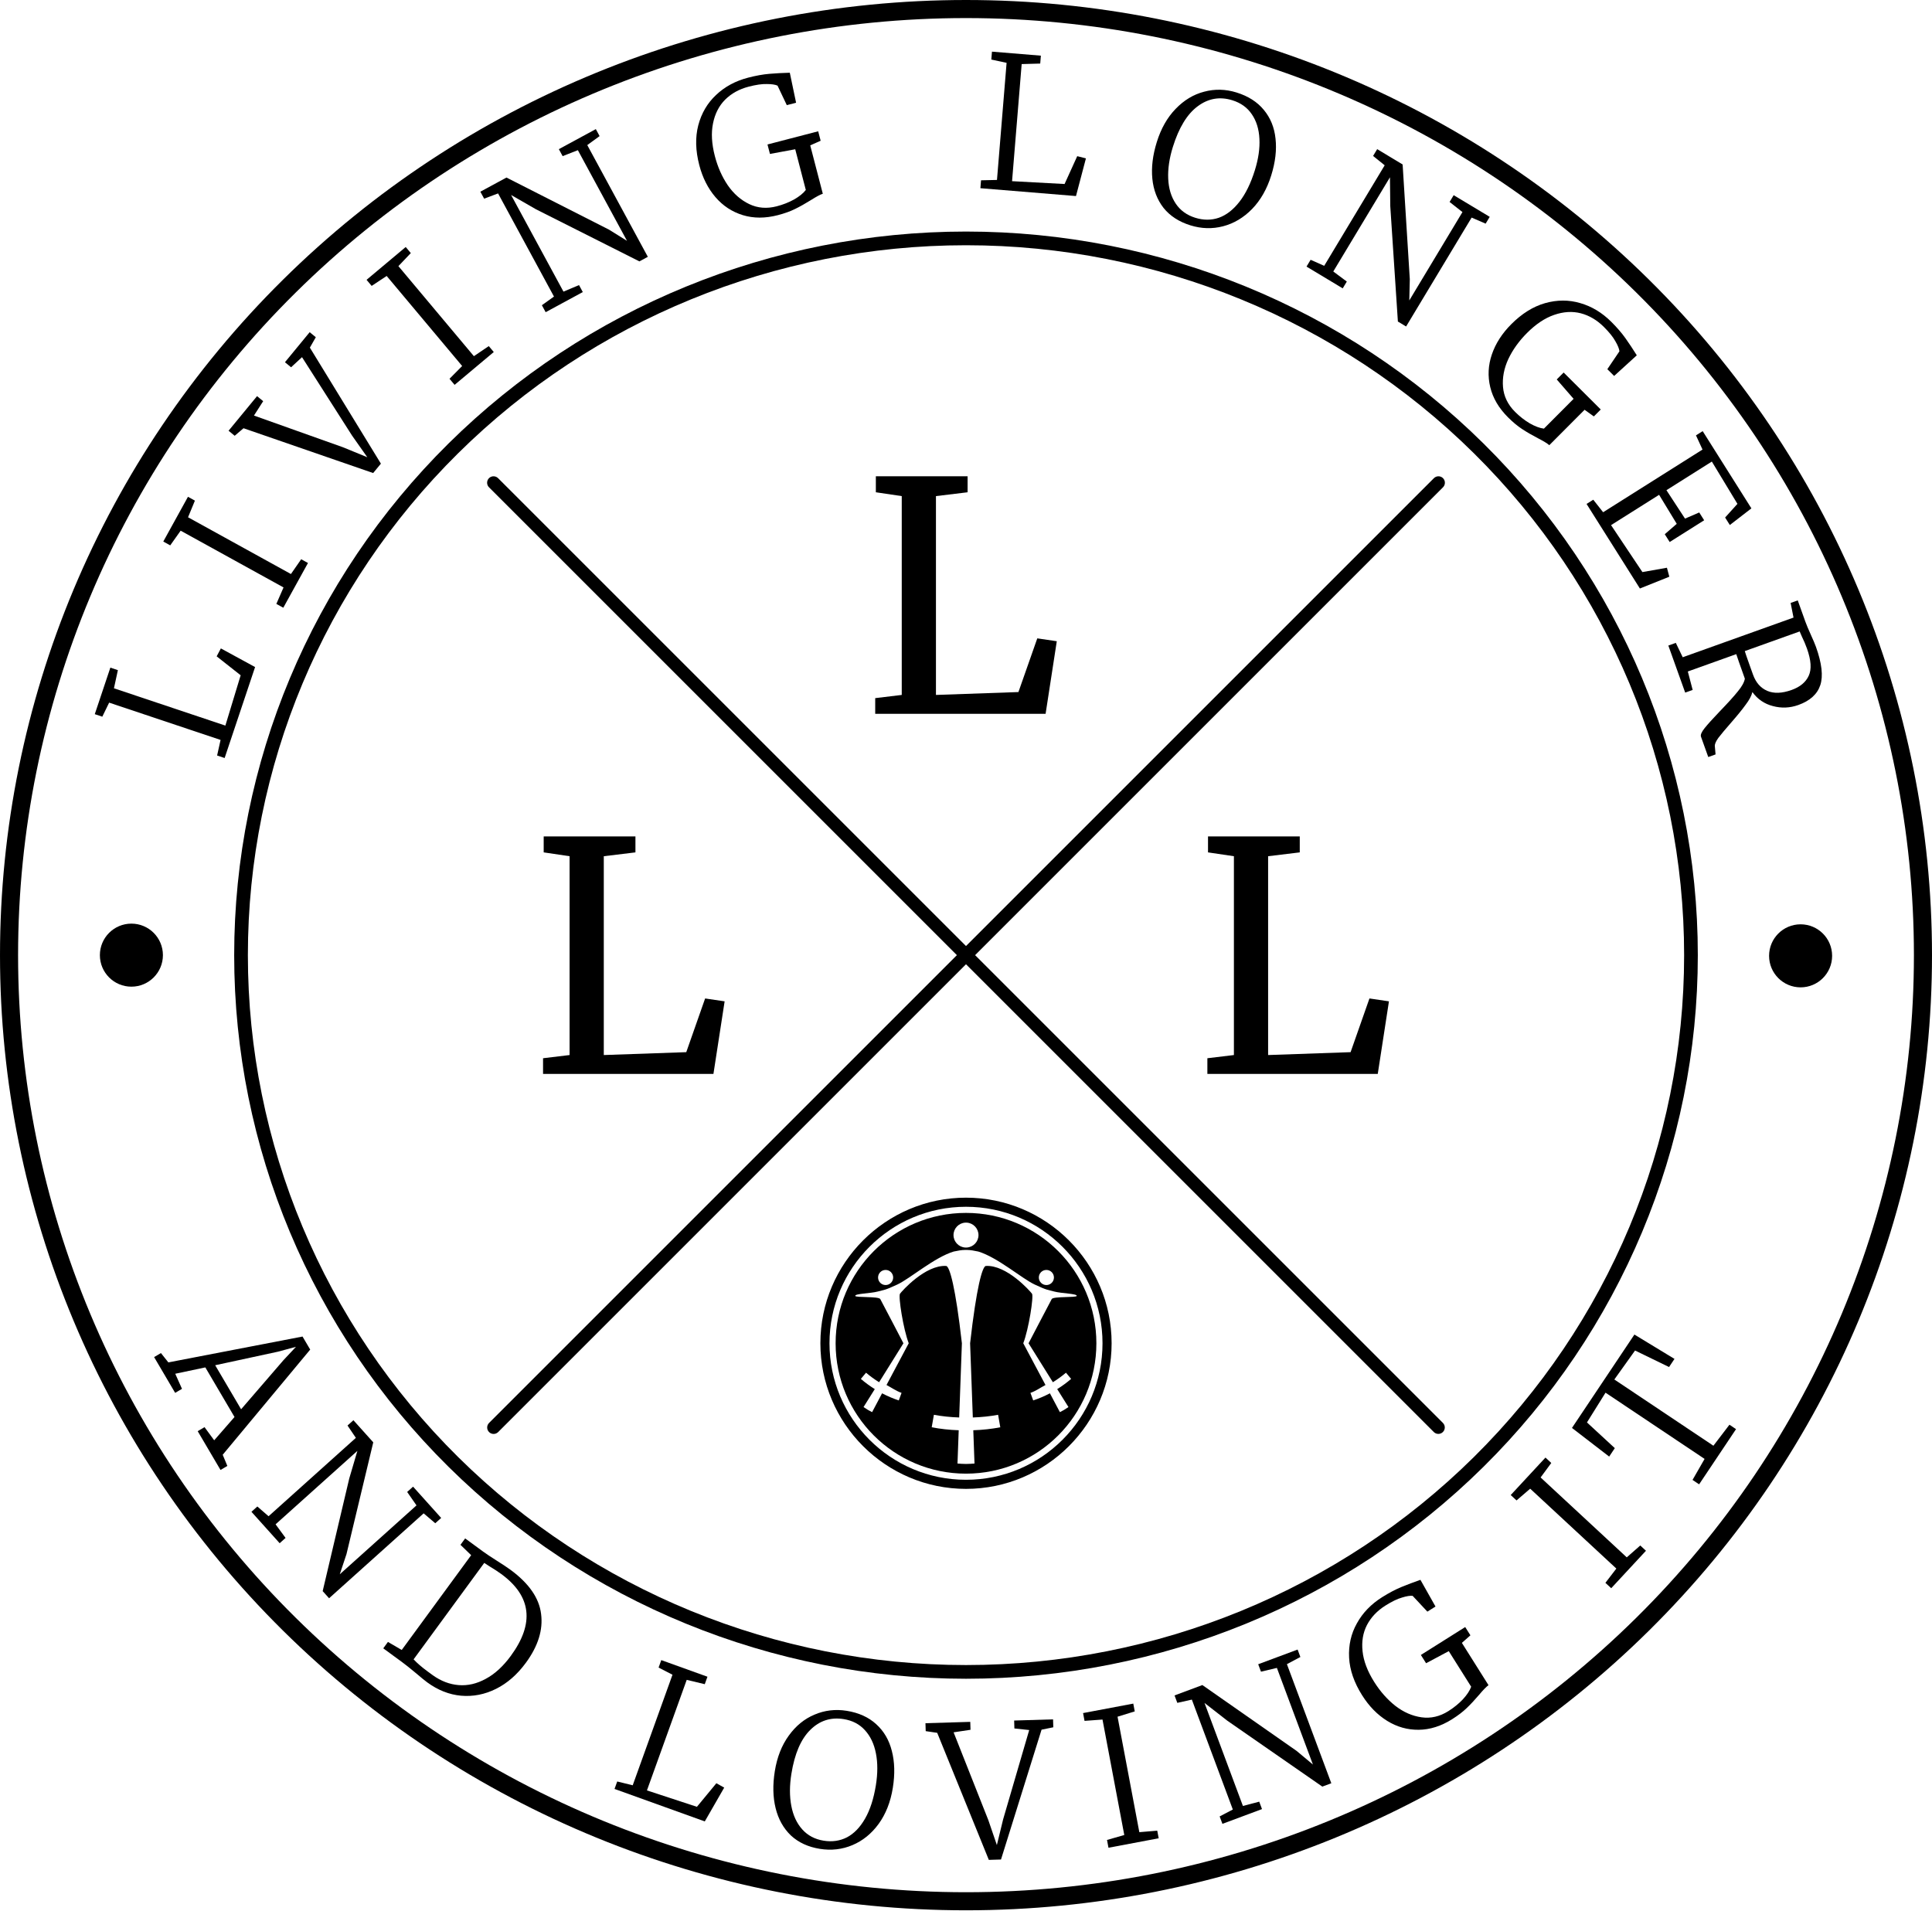
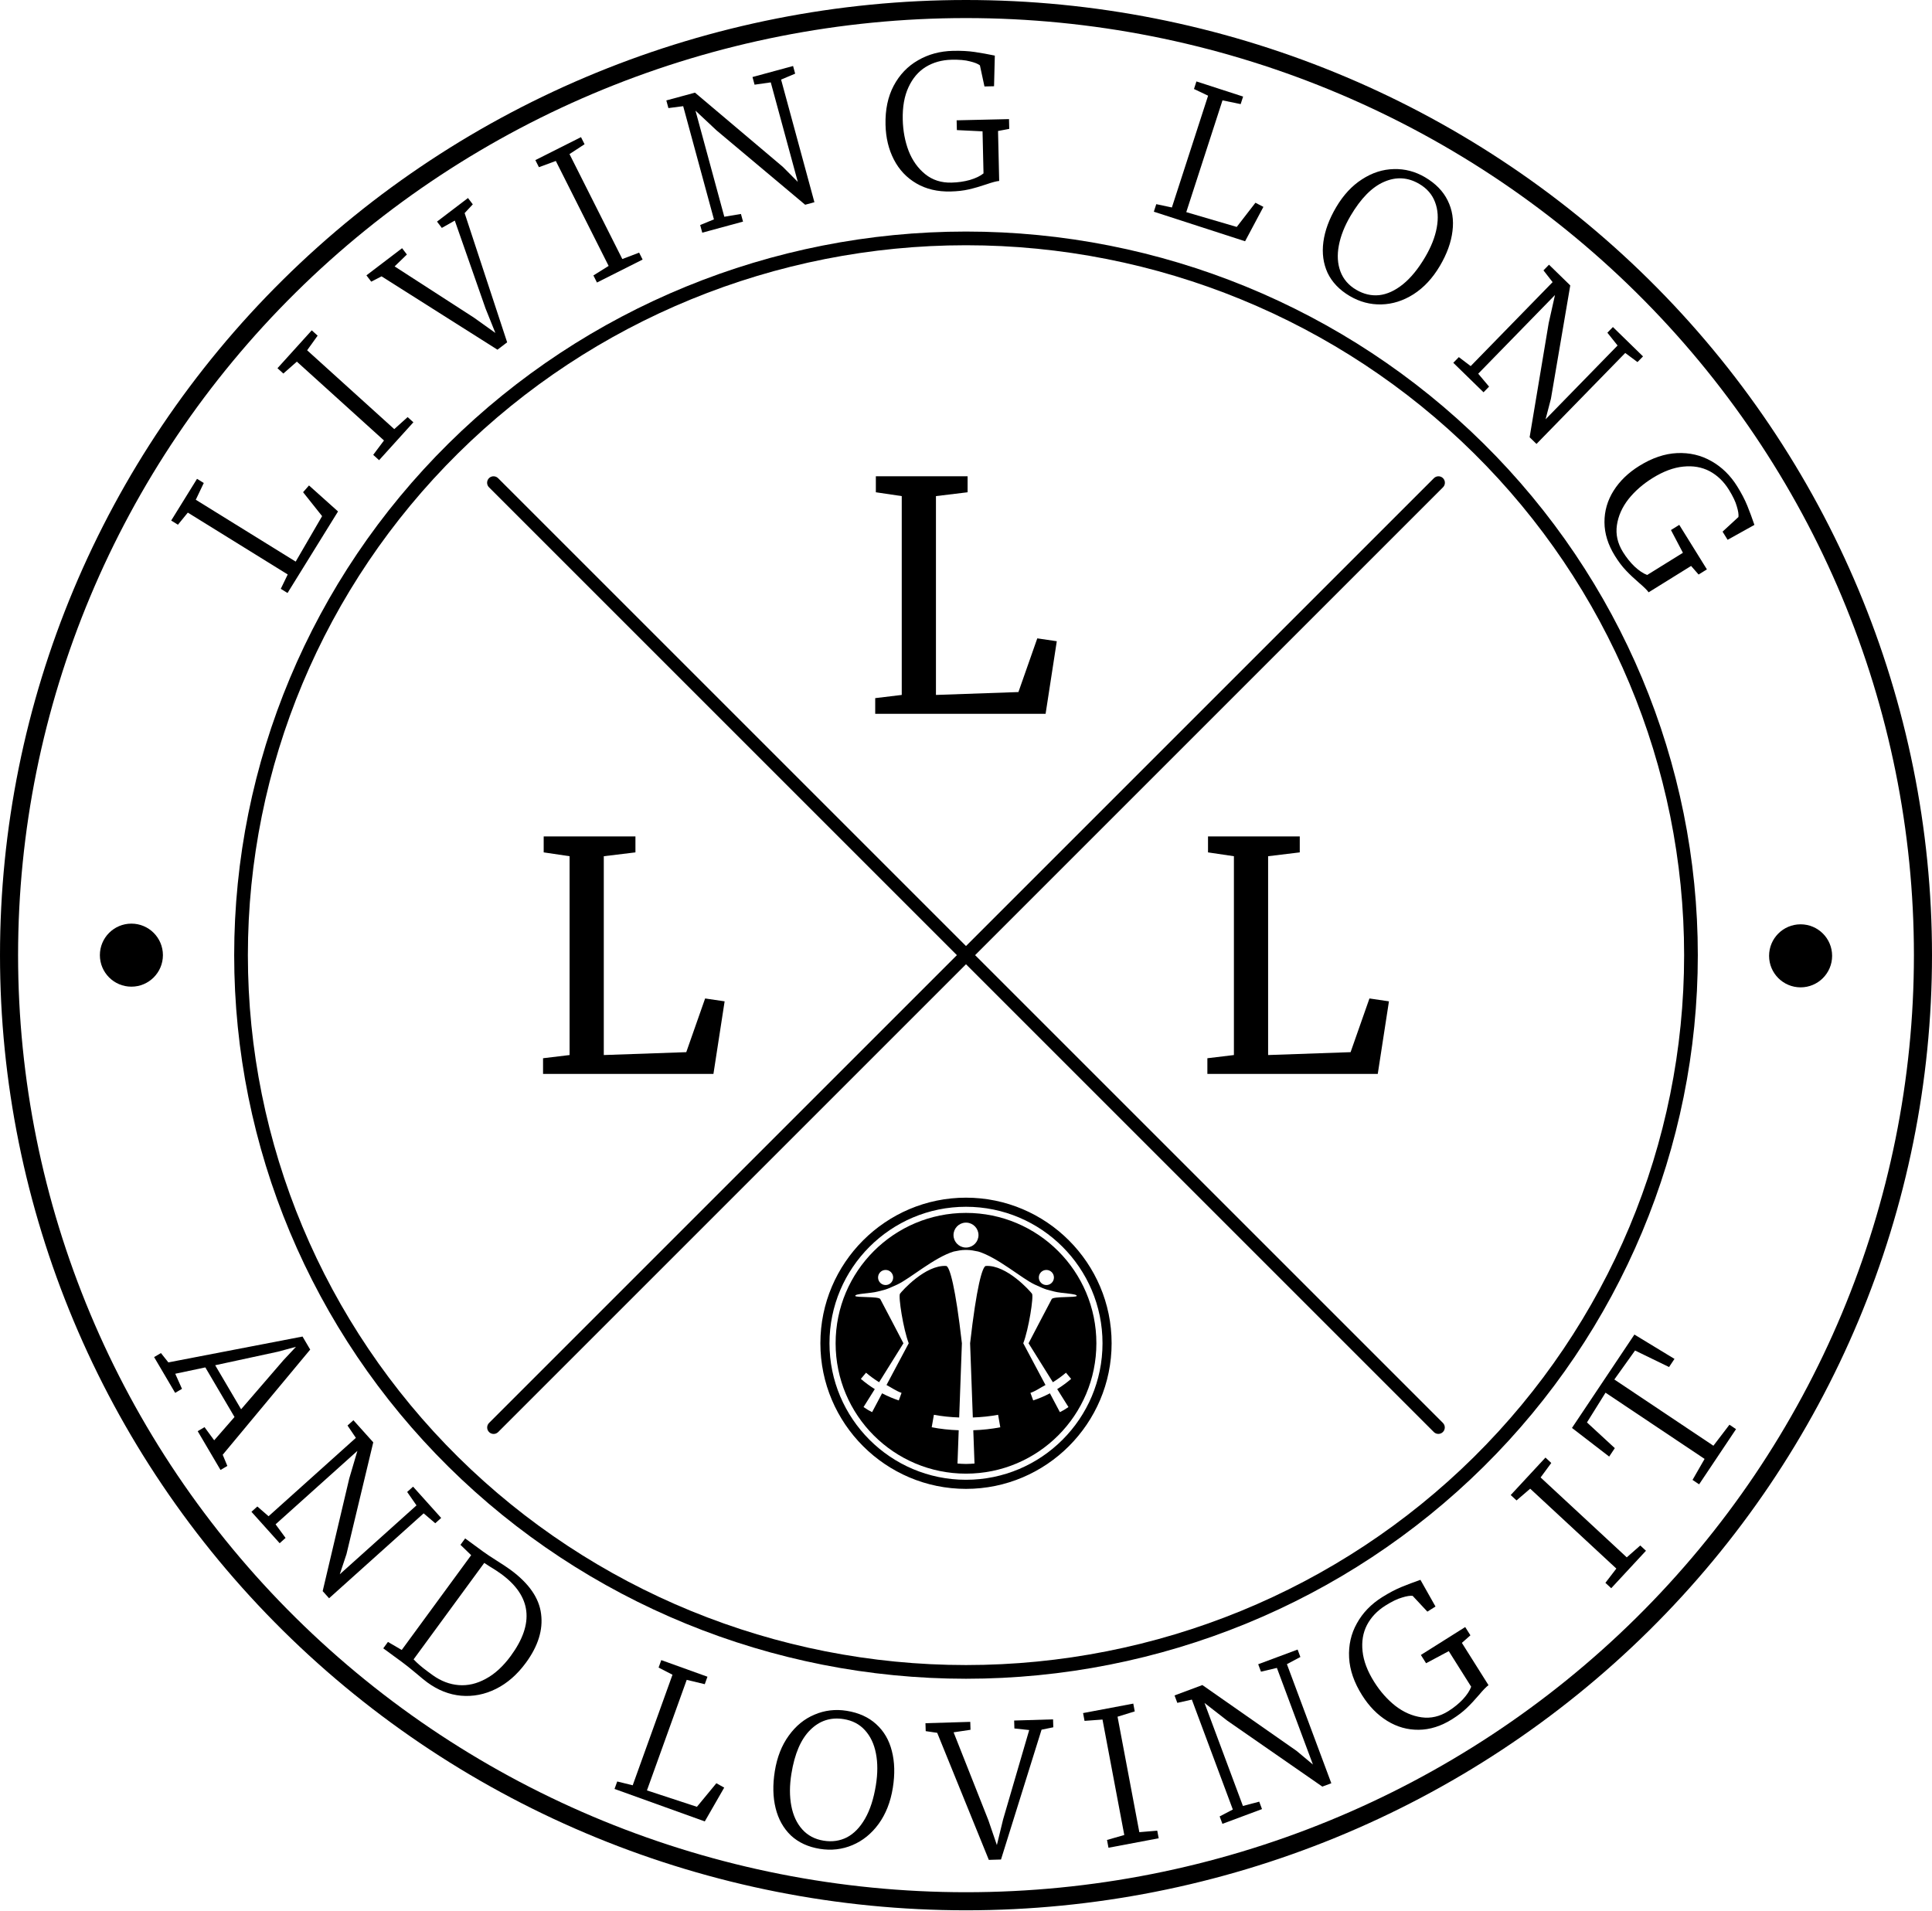
<svg xmlns="http://www.w3.org/2000/svg" version="1.1" id="svg2" viewBox="0 0 400 395.536" height="111.629mm" width="112.889mm">
  <defs id="defs4" />
  <g id="layer1" transform="translate(1450.432,-573.4714)">
    <g id="g4593" transform="matrix(3.470594,-0.7141465,0.7141466,3.470593,895.3974,-1159.575)" />
    <circle style="fill:#ff2a2a;fill-opacity:1;stroke:none;stroke-width:0.666;stroke-miterlimit:4;stroke-dasharray:none;stroke-opacity:1" id="path5684" cx="1254.019" cy="-886.408" r="0" />
    <g id="g4593-5" transform="matrix(1.464157,-0.3012806,0.3012806,1.464157,1476.004,-579.0486)" />
    <circle style="fill:#ff2a2a;fill-opacity:1;stroke:none;stroke-width:0.281;stroke-miterlimit:4;stroke-dasharray:none;stroke-opacity:1" id="path5684-0" cx="1627.298" cy="-463.807" r="0" />
    <text id="text4981" y="-546.452" x="2250.727" style="font-style:normal;font-weight:normal;font-size:26.607px;line-height:125%;font-family:sans-serif;letter-spacing:0px;word-spacing:0px;fill:#000000;fill-opacity:1;stroke:none;stroke-width:1px;stroke-linecap:butt;stroke-linejoin:miter;stroke-opacity:1" xml:space="preserve">
      <tspan y="-546.452" x="2250.727" id="tspan4983" />
    </text>
    <text id="text4235" y="-197.258" x="2504.737" style="font-style:normal;font-weight:normal;font-size:26.607px;line-height:125%;font-family:sans-serif;letter-spacing:0px;word-spacing:0px;fill:#000000;fill-opacity:1;stroke:none;stroke-width:1px;stroke-linecap:butt;stroke-linejoin:miter;stroke-opacity:1" xml:space="preserve">
      <tspan y="-197.258" x="2504.737" id="tspan4237" />
    </text>
    <flowRoot style="font-style:normal;font-weight:normal;font-size:141.732px;line-height:125%;font-family:sans-serif;letter-spacing:0px;word-spacing:0px;fill:#000000;fill-opacity:1;stroke:none;stroke-width:1px;stroke-linecap:butt;stroke-linejoin:miter;stroke-opacity:1" id="flowRoot4260" xml:space="preserve">
      <flowRegion id="flowRegion4262">
        <rect y="-4268.136" x="10237.358" height="836.836" width="736.616" id="rect4264" />
      </flowRegion>
      <flowPara id="flowPara4266" />
    </flowRoot>
    <flowRoot xml:space="preserve" id="flowRoot5328" style="font-style:normal;font-weight:normal;font-size:11.25px;line-height:125%;font-family:sans-serif;letter-spacing:0px;word-spacing:0px;fill:#000000;fill-opacity:1;stroke:none;stroke-width:1px;stroke-linecap:butt;stroke-linejoin:miter;stroke-opacity:1">
      <flowRegion id="flowRegion5330">
        <rect id="rect5332" width="189.235" height="110.931" x="6.525" y="164.952" />
      </flowRegion>
      <flowPara id="flowPara5334" />
    </flowRoot>
    <g id="g5369" transform="matrix(0.2835581,0,0,0.2835581,-1039.15,694.2372)">
      <g id="text5258" style="font-style:normal;font-weight:normal;font-size:134.687px;line-height:0%;font-family:sans-serif;letter-spacing:0px;word-spacing:0px;fill:#000000;fill-opacity:1;stroke:none;stroke-width:1px;stroke-linecap:butt;stroke-linejoin:miter;stroke-opacity:1">
        <g id="g4593-3" transform="matrix(12.23945,-2.51852,2.51852,12.23944,7699.927,-5609.46)" />
        <circle style="fill:#ff2a2a;fill-opacity:1;stroke:none;stroke-width:0.666;stroke-miterlimit:4;stroke-dasharray:none;stroke-opacity:1" id="path5684-6" cx="8964.647" cy="-4646.107" r="0" />
        <g id="g4593-5-7" transform="matrix(5.163516,-1.0625,1.062501,5.163516,9747.503,-3562.168)" />
        <circle style="fill:#ff2a2a;fill-opacity:1;stroke:none;stroke-width:0.281;stroke-miterlimit:4;stroke-dasharray:none;stroke-opacity:1" id="path5684-0-5" cx="10281.057" cy="-3155.754" r="0" />
        <text id="text4981-3" y="-3447.214" x="12479.649" style="font-style:normal;font-weight:normal;font-size:93.833px;line-height:125%;font-family:sans-serif;letter-spacing:0px;word-spacing:0px;fill:#000000;fill-opacity:1;stroke:none;stroke-width:1px;stroke-linecap:butt;stroke-linejoin:miter;stroke-opacity:1" xml:space="preserve">
          <tspan y="-3447.214" x="12479.649" id="tspan4983-5" />
        </text>
        <text id="text4235-6" y="-2215.74" x="13375.446" style="font-style:normal;font-weight:normal;font-size:93.833px;line-height:125%;font-family:sans-serif;letter-spacing:0px;word-spacing:0px;fill:#000000;fill-opacity:1;stroke:none;stroke-width:1px;stroke-linecap:butt;stroke-linejoin:miter;stroke-opacity:1" xml:space="preserve">
          <tspan y="-2215.74" x="13375.446" id="tspan4237-2" />
        </text>
        <flowRoot transform="matrix(3.526615,0,0,3.526615,4542.205,-1520.087)" style="font-style:normal;font-weight:normal;font-size:141.732px;line-height:125%;font-family:sans-serif;letter-spacing:0px;word-spacing:0px;fill:#000000;fill-opacity:1;stroke:none;stroke-width:1px;stroke-linecap:butt;stroke-linejoin:miter;stroke-opacity:1" id="flowRoot4260-9" xml:space="preserve">
          <flowRegion id="flowRegion4262-1">
            <rect y="-4268.136" x="10237.358" height="836.836" width="736.616" id="rect4264-2" />
          </flowRegion>
          <flowPara id="flowPara4266-7" />
        </flowRoot>
        <flowRoot transform="matrix(3.526615,0,0,3.526615,4542.205,-1520.087)" xml:space="preserve" id="flowRoot5328-0" style="font-style:normal;font-weight:normal;font-size:11.25px;line-height:125%;font-family:sans-serif;letter-spacing:0px;word-spacing:0px;fill:#000000;fill-opacity:1;stroke:none;stroke-width:1px;stroke-linecap:butt;stroke-linejoin:miter;stroke-opacity:1">
          <flowRegion id="flowRegion5330-9">
            <rect id="rect5332-3" width="189.235" height="110.931" x="6.525" y="164.952" />
          </flowRegion>
          <flowPara id="flowPara5334-6" />
        </flowRoot>
        <g id="g5369-0" transform="translate(-8.9320848e-5,-3.7965028e-4)">
          <g style="font-style:normal;font-weight:normal;font-size:233.41px;line-height:125%;font-family:sans-serif;letter-spacing:0px;word-spacing:0px;fill:#000000;fill-opacity:1;stroke:none;stroke-width:1px;stroke-linecap:butt;stroke-linejoin:miter;stroke-opacity:1" id="text5029-6">
            <path d="m -1034.552,199.316 -18.906,-2.801 0,-11.671 66.989,0 0,11.671 -23.108,2.801 0,145.181 60.22,-2.101 13.771,-39.213 14.238,2.101 -8.169,52.984 -124.408,0 0,-11.437 19.373,-2.334 0,-145.181 z" style="font-style:normal;font-variant:normal;font-weight:normal;font-stretch:normal;font-family:Merriweather;-inkscape-font-specification:Merriweather" id="path4309-2" />
          </g>
          <g style="font-style:normal;font-weight:normal;font-size:233.41px;line-height:125%;font-family:sans-serif;letter-spacing:0px;word-spacing:0px;fill:#000000;fill-opacity:1;stroke:none;stroke-width:1px;stroke-linecap:butt;stroke-linejoin:miter;stroke-opacity:1" id="text5033-6">
            <path d="m -792.025,-63.635 -18.906,-2.801 0,-11.671 66.989,0 0,11.671 -23.108,2.801 0,145.181 60.22,-2.101 13.771,-39.213 14.238,2.101 -8.169,52.984 -124.408,0 0,-11.437 19.373,-2.334 0,-145.181 z" style="font-style:normal;font-variant:normal;font-weight:normal;font-stretch:normal;font-family:Merriweather;-inkscape-font-specification:Merriweather" id="path4306-1" />
          </g>
          <g style="font-style:normal;font-weight:normal;font-size:233.41px;line-height:125%;font-family:sans-serif;letter-spacing:0px;word-spacing:0px;fill:#000000;fill-opacity:1;stroke:none;stroke-width:1px;stroke-linecap:butt;stroke-linejoin:miter;stroke-opacity:1" id="text5037-8">
            <path d="m -549.498,199.316 -18.906,-2.801 0,-11.671 66.989,0 0,11.671 -23.108,2.801 0,145.181 60.22,-2.101 13.771,-39.213 14.238,2.101 -8.169,52.984 -124.408,0 0,-11.437 19.373,-2.334 0,-145.181 z" style="font-style:normal;font-variant:normal;font-weight:normal;font-stretch:normal;font-family:Merriweather;-inkscape-font-specification:Merriweather" id="path4303-7" />
          </g>
          <g transform="matrix(0.5715543,0,0,0.5715543,-2042.521,1418.299)" id="g9290">
            <path style="color:#000000;font-style:normal;font-variant:normal;font-weight:normal;font-stretch:normal;font-size:medium;line-height:normal;font-family:sans-serif;text-indent:0;text-align:start;text-decoration:none;text-decoration-line:none;text-decoration-style:solid;text-decoration-color:#000000;letter-spacing:normal;word-spacing:normal;text-transform:none;direction:ltr;block-progression:tb;writing-mode:lr-tb;baseline-shift:baseline;text-anchor:start;white-space:normal;clip-rule:nonzero;display:inline;overflow:visible;visibility:visible;opacity:1;isolation:auto;mix-blend-mode:normal;color-interpolation:sRGB;color-interpolation-filters:linearRGB;solid-color:#000000;solid-opacity:1;fill:#000000;fill-opacity:1;fill-rule:nonzero;stroke:none;stroke-width:8.916;stroke-linecap:round;stroke-linejoin:round;stroke-miterlimit:4;stroke-dasharray:none;stroke-dashoffset:0;stroke-opacity:1;color-rendering:auto;image-rendering:auto;shape-rendering:auto;text-rendering:auto;enable-background:accumulate" d="m 200,247.982 c -16.615,0 -30.148,13.533 -30.148,30.148 0,16.615 13.533,30.148 30.148,30.148 16.615,0 30.148,-13.533 30.148,-30.148 0,-16.615 -13.533,-30.148 -30.148,-30.148 z m 0,1.885 c 15.594,0 28.264,12.67 28.264,28.264 0,15.594 -12.67,28.264 -28.264,28.264 -15.594,0 -28.264,-12.67 -28.264,-28.264 0,-15.594 12.67,-28.264 28.264,-28.264 z" transform="matrix(6.170218,0,0,6.170218,1035.926,-3226.628)" id="path4950" />
            <g id="g4930" style="fill:#000000;fill-opacity:1" transform="matrix(1.89936,0,0,1.89936,2152.68,-1686.775)">
              <path id="circle4772" transform="matrix(1.48608,0,0,1.48608,-1422.284,940.1864)" style="fill:#000000;fill-opacity:1;stroke:none;stroke-width:0.5;stroke-miterlimit:4;stroke-dasharray:none;stroke-opacity:1" d="m 998.486,-624.83 c -0.042,0.003 -0.085,0.006 -0.127,0.01 -0.034,-0.003 -0.068,-0.006 -0.102,-0.008 l 0,0.016 c -2.968,0.193 -5.279,2.653 -5.285,5.627 10e-4,2.978 2.313,5.444 5.285,5.637 l 0,0.012 c 0.046,-10e-4 0.091,-0.003 0.137,-0.006 0.031,0.002 0.061,0.003 0.092,0.004 l 0,-0.008 c 0.047,-0.003 0.092,-0.011 0.139,-0.016 0.047,0.004 0.092,0.013 0.139,0.016 l 0,0.008 c 0.031,-9.4e-4 0.061,-0.002 0.092,-0.004 0.045,0.003 0.091,0.005 0.137,0.006 l 0,-0.012 c 2.972,-0.193 5.284,-2.659 5.285,-5.637 -0.01,-2.974 -2.317,-5.434 -5.285,-5.627 l 0,-0.016 c -0.034,0.002 -0.068,0.005 -0.102,0.008 -0.042,-0.004 -0.085,-0.007 -0.127,-0.01 l 0,0.019 c -0.047,0.003 -0.092,0.011 -0.139,0.016 -0.046,-0.004 -0.092,-0.013 -0.139,-0.016 l 0,-0.019 z m -0.232,12.373 c -1.627,0.007 -3.394,0.333 -5.203,0.725 -8.809,2.681 -19.664,12.192 -25.506,14.926 -5.842,2.734 -5.831,2.335 -8.826,3.164 -3.211,0.889 -10.314,0.928 -10.225,1.975 0.075,0.881 10.626,0.135 11.33,1.445 1.974,3.672 10.48,20.012 10.48,20.012 l -11.004,17.627 c -2.125,-1.321 -4.107,-2.761 -5.918,-4.305 l -2.344,2.795 c 1.925,1.664 4.036,3.212 6.305,4.627 l -5.094,8.123 c 0.67,0.468 1.357,0.911 2.059,1.33 0.598,0.341 1.207,0.664 1.824,0.969 l 4.512,-8.52 c 2.492,1.309 5.025,2.382 7.561,3.223 l 1.25,-3.424 c -2.373,-0.804 -4.471,-2.327 -6.809,-3.559 l 10.055,-18.887 0.004,-0.008 c -2.461,-6.343 -4.791,-21.255 -3.951,-22.424 0.84,-1.168 11.467,-13.155 20.939,-12.562 1.563,0.351 4.186,9.541 7.074,34.994 l -1.229,33.584 c -3.932,-0.128 -7.763,-0.532 -11.443,-1.211 l -0.992,5.65 c 3.929,0.753 8.021,1.2 12.223,1.344 l -0.551,15.064 a 54.625,54.625 0 0 0 3.85,0.193 54.625,54.625 0 0 0 3.85,-0.193 l -0.551,-15.064 c 4.202,-0.143 8.293,-0.591 12.223,-1.344 l -0.992,-5.65 c -3.68,0.679 -7.511,1.083 -11.443,1.211 l -1.228,-33.584 c 2.889,-25.453 5.512,-34.643 7.074,-34.994 9.472,-0.592 20.099,11.394 20.939,12.562 0.84,1.168 -1.49,16.08 -3.951,22.424 l 0,0.008 10.055,18.887 c -2.338,1.231 -4.435,2.754 -6.809,3.559 l 1.25,3.424 c 2.536,-0.841 5.069,-1.914 7.561,-3.223 l 4.512,8.52 c 0.618,-0.305 1.226,-0.628 1.824,-0.969 0.702,-0.419 1.388,-0.862 2.059,-1.33 l -5.094,-8.123 c 2.269,-1.415 4.38,-2.963 6.305,-4.627 l -2.344,-2.795 c -1.811,1.544 -3.793,2.984 -5.918,4.305 l -11.004,-17.627 c 0,0 8.507,-16.339 10.48,-20.012 0.704,-1.31 11.255,-0.564 11.33,-1.445 0.089,-1.047 -7.014,-1.086 -10.225,-1.975 -2.995,-0.829 -2.984,-0.43 -8.826,-3.164 -5.842,-2.734 -16.697,-12.245 -25.506,-14.926 -1.809,-0.392 -3.576,-0.717 -5.203,-0.725 l -0.004,0 c -0.075,0 -0.15,9.4e-4 -0.225,0.002 -0.047,2e-4 -0.096,0.007 -0.143,0.008 -0.047,-7.1e-4 -0.096,-0.008 -0.143,-0.008 -0.075,-9.9e-4 -0.149,-0.002 -0.225,-0.002 l -0.004,0 z m -36.01,9.053 c -1.887,4.9e-4 -3.417,1.53 -3.418,3.418 4.9e-4,1.887 1.53,3.417 3.418,3.418 1.888,5.9e-4 3.419,-1.53 3.42,-3.418 -4.9e-4,-1.888 -1.532,-3.419 -3.42,-3.418 z m 72.762,0 c -1.888,-5.9e-4 -3.42,1.53 -3.42,3.418 5e-4,1.888 1.532,3.419 3.42,3.418 1.887,-4.9e-4 3.417,-1.53 3.418,-3.418 -5e-4,-1.887 -1.53,-3.417 -3.418,-3.418 z m 22.627,33.194 a 59.009,59.009 0 0 1 -59.009,59.009 59.009,59.009 0 0 1 -59.009,-59.009 59.009,59.009 0 0 1 59.009,-59.009 59.009,59.009 0 0 1 59.009,59.009 z" />
            </g>
          </g>
          <path id="path5159-9" transform="translate(16.57769,222.6749)" d="m -1106.65,-300.781 a 4.701,4.701 0 0 0 -3.275,8.07 L -768.336,48.881 -1109.926,390.471 a 4.701,4.701 0 1 0 6.649,6.648 L -761.688,55.529 -420.098,397.119 a 4.701,4.701 0 0 0 6.648,-6.648 L -755.039,48.881 -413.449,-292.711 a 4.701,4.701 0 0 0 -3.416,-8.068 4.701,4.701 0 0 0 -3.232,1.422 L -761.688,42.232 -1103.277,-299.357 a 4.701,4.701 0 0 0 -3.373,-1.424 z" style="color:#000000;font-style:normal;font-variant:normal;font-weight:normal;font-stretch:normal;font-size:medium;line-height:normal;font-family:sans-serif;text-indent:0;text-align:start;text-decoration:none;text-decoration-line:none;text-decoration-style:solid;text-decoration-color:#000000;letter-spacing:normal;word-spacing:normal;text-transform:none;direction:ltr;block-progression:tb;writing-mode:lr-tb;baseline-shift:baseline;text-anchor:start;white-space:normal;clip-rule:nonzero;display:inline;overflow:visible;visibility:visible;opacity:1;isolation:auto;mix-blend-mode:normal;color-interpolation:sRGB;color-interpolation-filters:linearRGB;solid-color:#000000;solid-opacity:1;fill:#000000;fill-opacity:1;fill-rule:evenodd;stroke:none;stroke-width:9.401;stroke-linecap:round;stroke-linejoin:miter;stroke-miterlimit:4;stroke-dasharray:none;stroke-dashoffset:0;stroke-opacity:1;color-rendering:auto;image-rendering:auto;shape-rendering:auto;text-rendering:auto;enable-background:accumulate" />
          <g id="text5254-2" style="font-style:normal;font-weight:normal;font-size:134.687px;line-height:0%;font-family:sans-serif;letter-spacing:0px;word-spacing:0px;fill:#000000;fill-opacity:1;stroke:none;stroke-width:1px;stroke-linecap:butt;stroke-linejoin:miter;stroke-opacity:1">
            <path id="path5278-0" style="font-style:normal;font-variant:normal;font-weight:300;font-stretch:normal;line-height:0%;font-family:Merriweather;-inkscape-font-specification:'Merriweather Light';letter-spacing:32px" d="m -1229.54,550.049 5.6,9.519 -63.887,76.809 3.394,8.16 -4.992,2.937 -16.664,-28.325 4.992,-2.937 7.055,9.601 14.838,-17.012 -21.308,-36.219 -21.962,4.638 4.918,11.015 -4.992,2.937 -15.367,-26.12 4.992,-2.937 5.416,6.815 97.966,-18.881 z m -13.916,17.251 9.116,-9.739 -13.221,3.559 -45.753,9.884 18.918,32.156 30.94,-35.86 z" />
            <path id="path5280-2" style="font-style:normal;font-variant:normal;font-weight:300;font-stretch:normal;line-height:0%;font-family:Merriweather;-inkscape-font-specification:'Merriweather Light';letter-spacing:32px" d="m -1190.597,624.033 -6.096,-9.007 4.309,-3.869 14.488,16.135 -19.557,81.639 -4.893,14.711 56.021,-50.301 -6.816,-9.809 4.309,-3.869 20.517,22.849 -4.309,3.869 -8.481,-7.228 -69.049,61.999 -4.679,-5.211 19.397,-82.22 5.95,-20.186 -59.729,53.631 7.287,9.93 -4.309,3.869 -20.607,-22.95 4.309,-3.869 8.201,7.118 63.738,-57.23 z" />
            <path id="path5282-3" style="font-style:normal;font-variant:normal;font-weight:300;font-stretch:normal;line-height:0%;font-family:Merriweather;-inkscape-font-specification:'Merriweather Light';letter-spacing:32px" d="m -1106.413,709.697 -7.817,-7.562 3.422,-4.672 13.148,9.63 q 3.368,2.467 9.989,6.649 6.62,4.182 9.88,6.569 20.319,14.883 22.428,32.289 2.298,17.377 -11.073,35.631 -9.471,12.93 -21.82,19.077 -12.35,6.147 -25.536,5.003 -12.998,-1.173 -24.733,-9.769 -2.499,-1.831 -8.048,-6.563 -6.418,-5.369 -10.113,-8.075 l -13.908,-10.187 3.422,-4.672 10.061,5.867 50.698,-69.214 z m -42.027,76.066 q 3.818,4.132 10.338,8.908 l 3.694,2.706 q 8.989,6.418 18.939,7.194 9.949,0.776 19.721,-4.587 9.881,-5.284 18.317,-16.802 26.026,-35.531 -7.006,-59.726 -3.586,-2.626 -8.468,-5.535 -2.984,-1.852 -3.962,-2.568 l -51.574,70.409 z" />
            <path id="path5284-7" style="font-style:normal;font-variant:normal;font-weight:300;font-stretch:normal;line-height:0%;font-family:Merriweather;-inkscape-font-specification:'Merriweather Light';letter-spacing:32px" d="m -959.417,796.993 -10.144,-5.224 1.961,-5.45 33.711,12.129 -1.961,5.45 -13.175,-3.166 -29.045,80.73 36.484,11.981 14.21,-17.217 5.718,3.203 -14.173,24.674 -65.902,-23.71 1.961,-5.45 11.31,2.781 29.045,-80.73 z" />
            <path id="path5286-5" style="font-style:normal;font-variant:normal;font-weight:300;font-stretch:normal;line-height:0%;font-family:Merriweather;-inkscape-font-specification:'Merriweather Light';letter-spacing:32px" d="m -851.794,924.143 q -12.9,-2.07 -21.206,-9.814 -8.152,-7.856 -11.125,-19.928 -2.973,-12.072 -0.583,-26.966 2.454,-15.293 10.162,-25.924 7.729,-10.764 18.839,-15.392 11.131,-4.761 23.499,-2.777 13.166,2.113 21.493,9.724 8.46,7.633 11.455,19.572 3.128,11.96 0.716,26.988 -2.476,15.426 -10.359,26.302 -7.862,10.742 -19.127,15.482 -11.264,4.74 -23.765,2.734 z m 17.387,-94.743 q -14.229,-2.284 -24.464,7.942 -10.213,10.092 -13.735,32.035 -2.049,12.767 -0.059,23.317 1.99,10.55 8.009,17.245 6.019,6.695 15.594,8.232 9.309,1.494 17.035,-2.45 7.748,-4.077 13.247,-13.698 5.5,-9.621 7.869,-24.382 2.07,-12.9 0.037,-23.184 -2.011,-10.417 -8.052,-16.979 -5.907,-6.541 -15.482,-8.077 z" />
            <path id="path5288-9" style="font-style:normal;font-variant:normal;font-weight:300;font-stretch:normal;line-height:0%;font-family:Merriweather;-inkscape-font-specification:'Merriweather Light';letter-spacing:32px" d="m -774.705,832.393 32.714,-0.986 0.175,5.789 -12.341,1.854 25.382,64.183 6.206,18.139 4.556,-18.733 19.053,-65.254 -10.815,-1.156 -0.175,-5.789 28.406,-0.857 0.175,5.789 -8.571,1.741 -29.615,94.813 -8.885,0.268 -37.698,-92.783 -8.391,-1.229 -0.175,-5.789 z" />
            <path id="path5290-2" style="font-style:normal;font-variant:normal;font-weight:300;font-stretch:normal;line-height:0%;font-family:Merriweather;-inkscape-font-specification:'Merriweather Light';letter-spacing:32px" d="m -645.445,829.719 -13.113,0.966 -1.074,-5.691 36.662,-6.916 1.074,5.691 -12.564,3.878 15.905,84.309 13.088,-1.098 1.049,5.559 -36.662,6.916 -1.074,-5.691 12.613,-3.613 -15.905,-84.309 z" />
            <path id="path5292-2" style="font-style:normal;font-variant:normal;font-weight:300;font-stretch:normal;line-height:0%;font-family:Merriweather;-inkscape-font-specification:'Merriweather Light';letter-spacing:32px" d="m -580.204,815.16 -10.614,2.375 -2.023,-5.427 20.319,-7.574 68.811,48.088 11.898,9.939 -26.299,-70.548 -11.623,2.752 -2.023,-5.427 28.774,-10.727 2.023,5.427 -9.831,5.246 32.415,86.954 -6.563,2.446 -69.41,-48.152 -16.606,-12.927 28.04,75.217 11.908,-3.145 2.023,5.427 -28.901,10.774 -2.023,-5.427 9.626,-5.026 -29.921,-80.265 z" />
            <path id="path5294-8" style="font-style:normal;font-variant:normal;font-weight:300;font-stretch:normal;line-height:0%;font-family:Merriweather;-inkscape-font-specification:'Merriweather Light';letter-spacing:32px" d="m -390.14,829.456 q -12.081,7.608 -24.416,7.735 -12.335,0.127 -23.036,-6.504 -10.701,-6.631 -18.309,-18.712 -8.756,-13.905 -9.487,-27.451 -0.689,-13.732 5.698,-25.075 6.315,-11.457 18.396,-19.065 7.522,-4.737 14.095,-7.443 6.573,-2.706 13.888,-5.244 l 11.002,19.494 -5.927,3.732 -10.761,-11.528 q -2.757,-0.333 -7.805,1.254 -5.006,1.402 -12.073,5.851 -9.004,5.67 -13.487,14.222 -4.369,8.481 -3.19,19.199 1.107,10.604 8.499,22.343 6.603,10.486 15.464,17.48 8.975,6.923 19.102,8.345 10.127,1.422 19.587,-4.535 6.041,-3.804 10.536,-8.545 4.538,-4.927 6.108,-9.258 l -16.363,-25.986 -16.56,8.836 -3.804,-6.041 32.368,-20.382 3.804,6.041 -6.235,5.518 19.449,30.887 q -2.322,1.621 -6.872,7.033 -4.664,5.484 -9.033,9.667 -4.255,4.112 -10.637,8.131 z" />
            <path id="path5296-9" style="font-style:normal;font-variant:normal;font-weight:300;font-stretch:normal;line-height:0%;font-family:Merriweather;-inkscape-font-specification:'Merriweather Light';letter-spacing:32px" d="m -333.167,661.147 -9.97,8.572 -4.247,-3.938 25.368,-27.356 4.247,3.938 -7.797,10.587 62.91,58.338 9.871,-8.664 4.148,3.846 -25.368,27.356 -4.247,-3.938 7.995,-10.404 -62.91,-58.338 z" />
            <path id="path5298-7" style="font-style:normal;font-variant:normal;font-weight:300;font-stretch:normal;line-height:0%;font-family:Merriweather;-inkscape-font-specification:'Merriweather Light';letter-spacing:32px" d="m -278.161,591.041 -13.553,21.722 20.333,18.781 -4.118,6.158 -27.166,-20.92 45.594,-68.185 29.262,17.785 -3.968,5.934 -24.825,-12.063 -15.121,21.16 72.328,48.364 11.714,-15.337 4.814,3.219 -26.952,40.306 -4.814,-3.219 8.8,-15.341 -72.328,-48.364 z" />
          </g>
-           <g id="text5258-3" style="font-style:normal;font-weight:normal;font-size:134.687px;line-height:0%;font-family:sans-serif;letter-spacing:0px;word-spacing:0px;fill:#000000;fill-opacity:1;stroke:none;stroke-width:1px;stroke-linecap:butt;stroke-linejoin:miter;stroke-opacity:1">
+           <g id="text5258-3" style="font-style:normal;font-weight:normal;font-size:134.687px;line-height:0%;font-family:sans-serif;letter-spacing:0px;word-spacing:0px;fill:#000000;fill-opacity:1;stroke:none;stroke-width:1px;stroke-linecap:butt;stroke-linejoin:miter;stroke-opacity:1" transform="matrix(0.9733416,0.2293601,-0.2293601,0.9733416,40.89577,177.9605)">
            <path id="path5335-6" style="font-style:normal;font-variant:normal;font-weight:300;font-stretch:normal;line-height:0%;font-family:Merriweather;-inkscape-font-specification:'Merriweather Light';letter-spacing:32px" d="m -1370.742,87.172 -4.996,10.258 -5.492,-1.838 11.373,-33.974 5.492,1.838 -2.87,13.242 81.359,27.234 11.163,-36.743 -17.53,-13.822 3.074,-5.789 24.984,13.618 -22.232,66.415 -5.492,-1.838 2.527,-11.369 -81.359,-27.234 z" />
            <path id="path5337-1" style="font-style:normal;font-variant:normal;font-weight:300;font-stretch:normal;line-height:0%;font-family:Merriweather;-inkscape-font-specification:'Merriweather Light';letter-spacing:32px" d="m -1318.532,-38.391 -7.608,10.724 -5.071,-2.797 18.02,-32.668 5.071,2.797 -5.013,12.155 75.124,41.44 7.49,-10.789 4.953,2.732 -18.02,32.668 -5.071,-2.797 5.249,-12.025 -75.124,-41.44 z" />
            <path id="path5339-2" style="font-style:normal;font-variant:normal;font-weight:300;font-stretch:normal;line-height:0%;font-family:Merriweather;-inkscape-font-specification:'Merriweather Light';letter-spacing:32px" d="m -1283.544,-111.367 20.797,-25.272 4.472,3.68 -6.73,10.509 65.019,23.157 17.738,7.272 -11.1,-15.763 -36.568,-57.305 -7.991,7.378 -4.472,-3.68 18.059,-21.944 4.472,3.68 -4.333,7.597 51.861,84.717 -5.649,6.864 -94.654,-32.718 -6.45,5.506 -4.472,-3.68 z" />
            <path id="path5341-9" style="font-style:normal;font-variant:normal;font-weight:300;font-stretch:normal;line-height:0%;font-family:Merriweather;-inkscape-font-specification:'Merriweather Light';letter-spacing:32px" d="m -1168.105,-224.384 -10.964,7.258 -3.721,-4.438 28.591,-23.968 3.721,4.438 -9.06,9.528 55.117,65.749 10.877,-7.361 3.634,4.335 -28.591,23.968 -3.721,-4.438 9.233,-9.322 -55.117,-65.749 z" />
            <path id="path5343-3" style="font-style:normal;font-variant:normal;font-weight:300;font-stretch:normal;line-height:0%;font-family:Merriweather;-inkscape-font-specification:'Merriweather Light';letter-spacing:32px" d="m -1086.763,-284.655 -10.179,3.832 -2.76,-5.092 19.064,-10.333 74.842,38.027 13.167,8.183 -35.876,-66.193 -11.126,4.345 -2.76,-5.092 26.998,-14.633 2.76,5.092 -9.004,6.565 44.219,81.587 -6.157,3.337 -75.444,-38.007 -18.246,-10.486 38.25,70.575 11.353,-4.775 2.76,5.092 -27.117,14.697 -2.76,-5.092 8.831,-6.318 -40.817,-75.311 z" />
            <path id="path5345-1" style="font-style:normal;font-variant:normal;font-weight:300;font-stretch:normal;line-height:0%;font-family:Merriweather;-inkscape-font-specification:'Merriweather Light';letter-spacing:32px" d="m -882.476,-268.789 q -13.817,3.594 -25.612,-0.019 -11.795,-3.612 -19.987,-13.172 -8.192,-9.559 -11.786,-23.377 -4.136,-15.903 -0.732,-29.035 3.5,-13.296 13.021,-22.174 9.486,-9.008 23.304,-12.602 8.603,-2.238 15.686,-2.827 7.083,-0.59 14.824,-0.794 l 4.585,21.909 -6.778,1.763 -6.766,-14.244 q -2.526,-1.152 -7.819,-1.167 -5.196,-0.179 -13.278,1.922 -10.298,2.678 -17.159,9.473 -6.731,6.761 -8.852,17.332 -2.155,10.441 1.337,23.868 3.119,11.992 9.447,21.341 6.458,9.315 15.68,13.735 9.222,4.421 20.041,1.607 6.909,-1.797 12.628,-4.954 5.816,-3.322 8.624,-6.975 l -7.73,-29.72 -18.458,3.409 -1.797,-6.909 37.02,-9.628 1.797,6.909 -7.612,3.372 9.187,35.325 q -2.703,0.842 -8.679,4.623 -6.105,3.815 -11.536,6.479 -5.3,2.631 -12.6,4.529 z" />
            <path id="path5347-9" style="font-style:normal;font-variant:normal;font-weight:300;font-stretch:normal;line-height:0%;font-family:Merriweather;-inkscape-font-specification:'Merriweather Light';letter-spacing:32px" d="m -715.468,-380.009 -11.155,-2.402 0.474,-5.772 35.707,2.931 -0.474,5.772 -13.545,0.375 -7.019,85.508 38.345,2.067 9.236,-20.324 6.355,1.603 -7.259,27.513 -69.803,-5.73 0.474,-5.772 11.643,-0.26 7.019,-85.508 z" />
            <path id="path5349-4" style="font-style:normal;font-variant:normal;font-weight:300;font-stretch:normal;line-height:0%;font-family:Merriweather;-inkscape-font-specification:'Merriweather Light';letter-spacing:32px" d="m -581.275,-261.355 q -12.475,-3.882 -19.596,-12.728 -6.953,-8.935 -8.18,-21.307 -1.228,-12.372 3.255,-26.776 4.603,-14.789 13.743,-24.217 9.181,-9.556 20.836,-12.559 11.695,-3.131 23.655,0.591 12.732,3.962 19.893,12.68 7.29,8.757 8.558,21.001 1.396,12.284 -3.126,26.816 -4.643,14.918 -13.992,24.563 -9.309,9.516 -21.133,12.607 -11.824,3.091 -23.912,-0.671 z m 30.674,-91.311 q -13.761,-4.282 -25.345,4.385 -11.544,8.538 -18.148,29.758 -3.842,12.346 -3.372,23.072 0.471,10.726 5.477,18.208 5.006,7.483 14.266,10.364 9.002,2.802 17.21,-0.004 8.248,-2.934 15.06,-11.676 6.811,-8.742 11.254,-23.017 3.882,-12.475 3.332,-22.943 -0.511,-10.597 -5.557,-17.951 -4.918,-7.314 -14.177,-10.196 z" />
            <path id="path5351-7" style="font-style:normal;font-variant:normal;font-weight:300;font-stretch:normal;line-height:0%;font-family:Merriweather;-inkscape-font-specification:'Merriweather Light';letter-spacing:32px" d="m -439.405,-305.197 -8.469,-6.824 2.986,-4.963 18.581,11.178 5.238,83.785 -0.365,15.499 38.812,-64.516 -9.393,-7.379 2.986,-4.963 26.314,15.83 -2.986,4.963 -10.228,-4.424 -47.838,79.519 -6.001,-3.61 -5.561,-84.294 -0.23,-21.043 -41.381,68.786 9.878,7.357 -2.986,4.963 -26.429,-15.9 2.986,-4.963 9.927,4.4 44.158,-73.402 z" />
            <path id="path5353-8" style="font-style:normal;font-variant:normal;font-weight:300;font-stretch:normal;line-height:0%;font-family:Merriweather;-inkscape-font-specification:'Merriweather Light';letter-spacing:32px" d="m -349.349,-121.148 q -10.112,-10.078 -12.989,-22.074 -2.877,-11.995 1.198,-23.907 4.075,-11.912 14.154,-22.024 11.6,-11.638 24.641,-15.374 13.232,-3.736 25.714,-0.043 12.577,3.598 22.69,13.677 6.296,6.275 10.401,12.078 4.105,5.803 8.211,12.367 l -16.546,15.075 -4.961,-4.944 8.835,-13.062 q -0.29,-2.761 -2.965,-7.328 -2.484,-4.567 -8.398,-10.462 -7.536,-7.511 -16.874,-9.972 -9.242,-2.366 -19.427,1.175 -10.09,3.445 -19.883,13.271 -8.747,8.777 -13.587,18.975 -4.745,10.294 -3.871,20.483 0.874,10.189 8.792,18.081 5.056,5.039 10.681,8.363 5.815,3.324 10.387,3.887 l 21.678,-21.75 -12.309,-14.17 5.039,-5.056 27.093,27.003 -5.039,5.056 -6.77,-4.846 -25.767,25.853 q -2.098,-1.901 -8.39,-5.129 -6.387,-3.323 -11.44,-6.648 -4.958,-3.23 -10.3,-8.554 z" />
-             <path id="path5355-4" style="font-style:normal;font-variant:normal;font-weight:300;font-stretch:normal;line-height:0%;font-family:Merriweather;-inkscape-font-specification:'Merriweather Light';letter-spacing:32px" d="m -207.34,-97.627 -4.783,-10.36 4.899,-3.09 35.568,56.39 -15.74,12.158 -3.449,-5.468 8.996,-9.974 -18.688,-30.889 -33.15,20.91 13.563,20.745 10.389,-4.483 3.593,5.696 -25.176,15.88 -3.593,-5.696 8.749,-7.589 -12.88,-21.177 -35.087,22.131 22.899,34.284 17.904,-3.172 1.74,6.546 -21.48,8.612 -38.946,-61.744 4.899,-3.09 7.205,9.15 72.566,-45.772 z" />
-             <path id="path5357-5" style="font-style:normal;font-variant:normal;font-weight:300;font-stretch:normal;line-height:0%;font-family:Merriweather;-inkscape-font-specification:'Merriweather Light';letter-spacing:32px" d="m -226.843,43.535 5.046,10.496 80.901,-28.968 -2.111,-10.689 5.199,-1.862 5.539,15.47 q 1.226,3.424 4.003,9.582 2.687,5.905 3.731,8.821 6.493,18.133 3.176,28.047 -3.317,9.914 -15.997,14.455 -9.257,3.314 -18.6,0.794 -9.298,-2.393 -14.967,-10.235 -0.975,4.069 -4.867,9.182 -3.719,5.194 -10.825,13.318 -6.191,7.081 -9.214,11.025 -2.851,4.025 -2.505,6.19 l 0.512,5.825 -5.326,1.907 -5.312,-14.836 q -0.726,-2.029 2.631,-6.235 3.358,-4.207 11.27,-12.476 8.663,-8.967 13.017,-14.389 4.399,-5.295 5.12,-9.273 -5.539,-15.47 -6.275,-17.925 l -35.378,12.668 3.535,13.469 -5.453,1.952 -12.304,-34.364 5.453,-1.952 z m 56.363,23.166 q 3.133,8.749 10.402,11.869 7.269,3.12 17.793,-0.649 9.257,-3.314 12.467,-10.33 3.337,-7.061 -1.294,-19.994 -1.589,-4.438 -3.64,-8.568 -1.343,-2.952 -1.661,-3.84 l -40.07,14.348 q 0.69,2.328 3.142,9.175 l 2.86,7.989 z" />
          </g>
          <circle r="23.015" cy="271.556" cx="-1354.493" id="path5327-0" style="color:#000000;clip-rule:nonzero;display:inline;overflow:visible;visibility:visible;opacity:1;isolation:auto;mix-blend-mode:normal;color-interpolation:sRGB;color-interpolation-filters:linearRGB;solid-color:#000000;solid-opacity:1;fill:#000000;fill-opacity:1;fill-rule:nonzero;stroke:none;stroke-width:15;stroke-linecap:round;stroke-linejoin:round;stroke-miterlimit:4;stroke-dasharray:none;stroke-dashoffset:0;stroke-opacity:1;color-rendering:auto;image-rendering:auto;shape-rendering:auto;text-rendering:auto;enable-background:accumulate" />
          <circle style="color:#000000;clip-rule:nonzero;display:inline;overflow:visible;visibility:visible;opacity:1;isolation:auto;mix-blend-mode:normal;color-interpolation:sRGB;color-interpolation-filters:linearRGB;solid-color:#000000;solid-opacity:1;fill:#000000;fill-opacity:1;fill-rule:nonzero;stroke:none;stroke-width:15;stroke-linecap:round;stroke-linejoin:round;stroke-miterlimit:4;stroke-dasharray:none;stroke-dashoffset:0;stroke-opacity:1;color-rendering:auto;image-rendering:auto;shape-rendering:auto;text-rendering:auto;enable-background:accumulate" id="circle5331-3" cx="-135.726" cy="272.056" r="23.015" />
          <path style="color:#000000;font-style:normal;font-variant:normal;font-weight:normal;font-stretch:normal;font-size:medium;line-height:normal;font-family:sans-serif;text-indent:0;text-align:start;text-decoration:none;text-decoration-line:none;text-decoration-style:solid;text-decoration-color:#000000;letter-spacing:normal;word-spacing:normal;text-transform:none;direction:ltr;block-progression:tb;writing-mode:lr-tb;baseline-shift:baseline;text-anchor:start;white-space:normal;clip-rule:nonzero;display:inline;overflow:visible;visibility:visible;opacity:1;isolation:auto;mix-blend-mode:normal;color-interpolation:sRGB;color-interpolation-filters:linearRGB;solid-color:#000000;solid-opacity:1;fill:#000000;fill-opacity:1;fill-rule:nonzero;stroke:none;stroke-width:10;stroke-linecap:round;stroke-linejoin:round;stroke-miterlimit:4;stroke-dasharray:none;stroke-dashoffset:0;stroke-opacity:1;color-rendering:auto;image-rendering:auto;shape-rendering:auto;text-rendering:auto;enable-background:accumulate" d="m -745.109,-256.816 c -141.698,0 -277.601,55.656 -377.813,154.738 -100.211,99.082 -156.523,233.489 -156.523,373.635 0,140.146 56.312,274.553 156.523,373.635 100.211,99.082 236.115,154.736 377.813,154.736 141.698,0 277.601,-55.654 377.812,-154.736 100.211,-99.082 156.523,-233.489 156.523,-373.635 0,-140.146 -56.312,-274.553 -156.523,-373.635 -100.211,-99.082 -236.115,-154.738 -377.812,-154.738 z m 0,10 c 139.079,0 272.453,54.627 370.781,151.848 98.328,97.22 153.555,229.058 153.555,366.525 0,137.468 -55.227,269.303 -153.555,366.523 -98.328,97.22 -231.702,151.848 -370.781,151.848 -139.079,0 -272.453,-54.627 -370.781,-151.848 -98.328,-97.22 -153.555,-229.056 -153.555,-366.523 0,-137.468 55.227,-269.305 153.555,-366.525 98.328,-97.22 231.702,-151.848 370.781,-151.848 z" id="path5359-6" />
          <path style="color:#000000;font-style:normal;font-variant:normal;font-weight:normal;font-stretch:normal;font-size:medium;line-height:normal;font-family:sans-serif;text-indent:0;text-align:start;text-decoration:none;text-decoration-line:none;text-decoration-style:solid;text-decoration-color:#000000;letter-spacing:normal;word-spacing:normal;text-transform:none;direction:ltr;block-progression:tb;writing-mode:lr-tb;baseline-shift:baseline;text-anchor:start;white-space:normal;clip-rule:nonzero;display:inline;overflow:visible;visibility:visible;opacity:1;isolation:auto;mix-blend-mode:normal;color-interpolation:sRGB;color-interpolation-filters:linearRGB;solid-color:#000000;solid-opacity:1;fill:#000000;fill-opacity:1;fill-rule:nonzero;stroke:none;stroke-width:13.2;stroke-linecap:round;stroke-linejoin:round;stroke-miterlimit:4;stroke-dasharray:none;stroke-dashoffset:0;stroke-opacity:1;color-rendering:auto;image-rendering:auto;shape-rendering:auto;text-rendering:auto;enable-background:accumulate" d="m -745.109,-425.895 c -187.041,0 -366.434,73.463 -498.713,204.252 -132.279,130.788 -206.609,308.206 -206.609,493.199 0,184.993 74.331,362.409 206.609,493.197 132.279,130.788 311.672,204.254 498.713,204.254 187.041,0 366.434,-73.465 498.713,-204.254 132.279,-130.788 206.609,-308.204 206.609,-493.197 0,-184.993 -74.331,-362.411 -206.609,-493.199 -132.279,-130.788 -311.672,-204.252 -498.713,-204.252 z m 0,13.199 c 183.585,0 359.639,72.109 489.432,200.439 129.793,128.331 202.691,302.355 202.691,483.812 0,181.457 -72.898,355.48 -202.691,483.811 -129.793,128.331 -305.847,200.439 -489.432,200.439 -183.585,0 -359.639,-72.109 -489.432,-200.439 -129.793,-128.331 -202.691,-302.353 -202.691,-483.811 0,-181.457 72.898,-355.482 202.691,-483.812 129.793,-128.331 305.847,-200.439 489.432,-200.439 z" id="ellipse5361-1" />
        </g>
      </g>
    </g>
  </g>
</svg>
